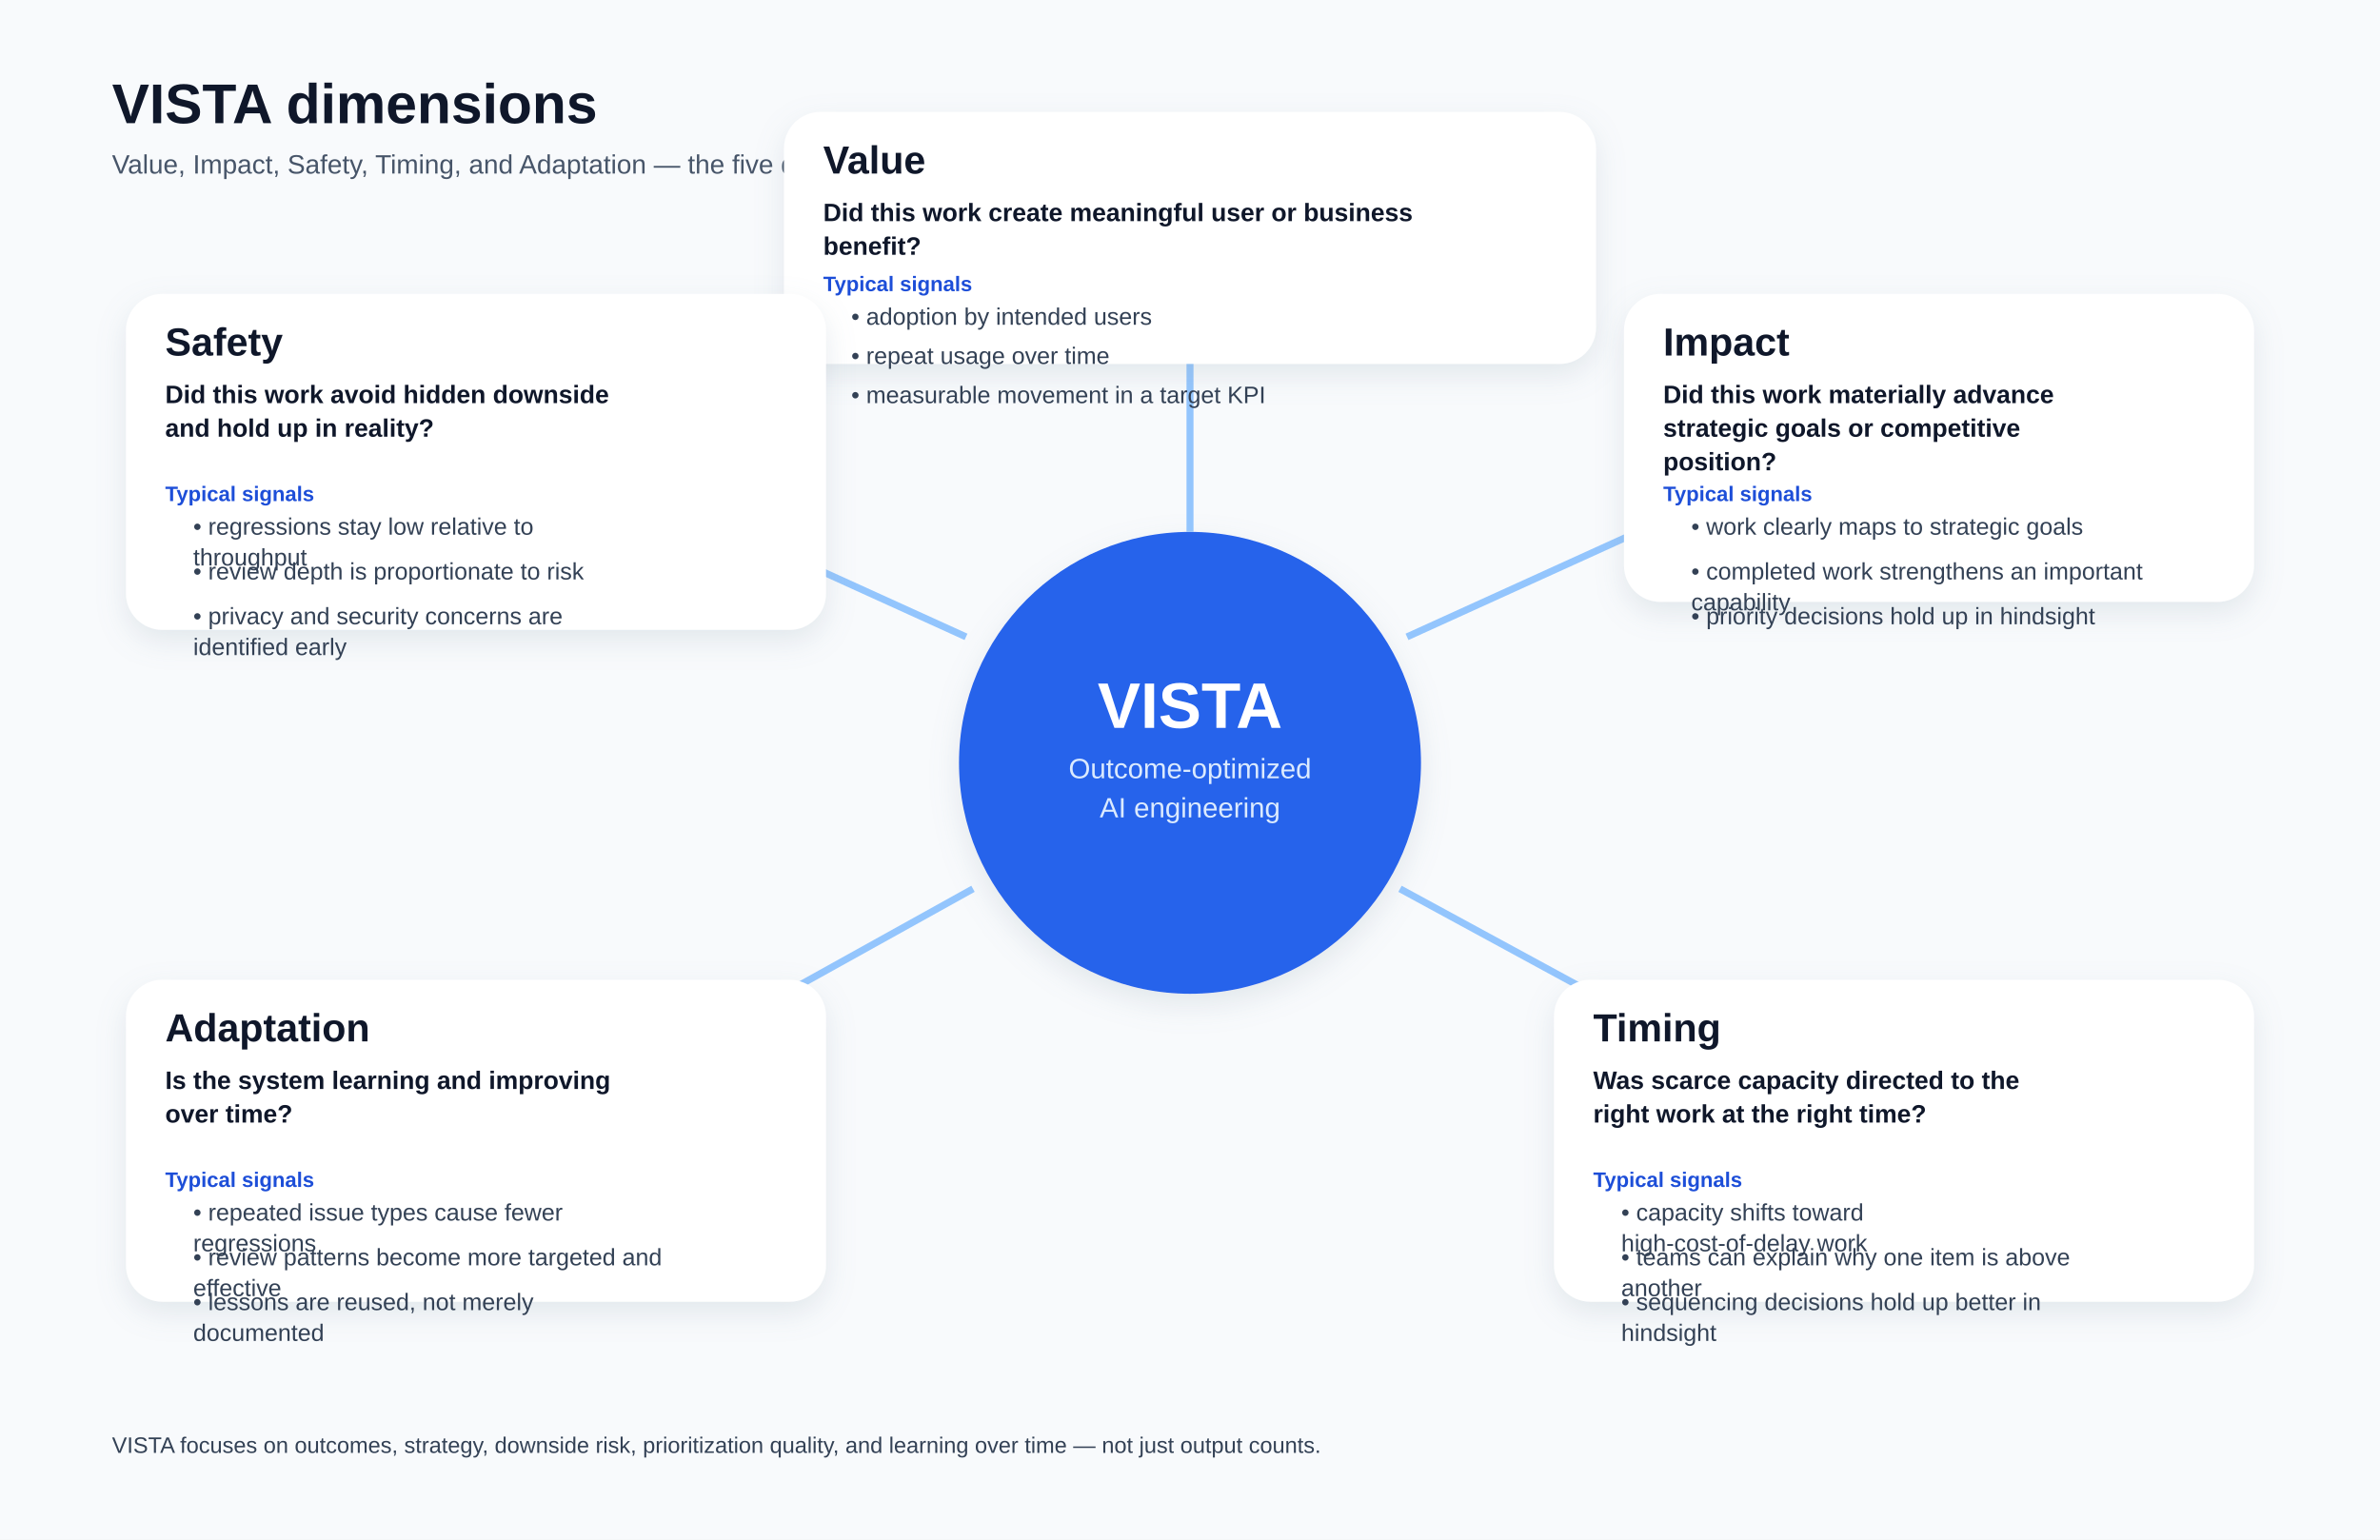
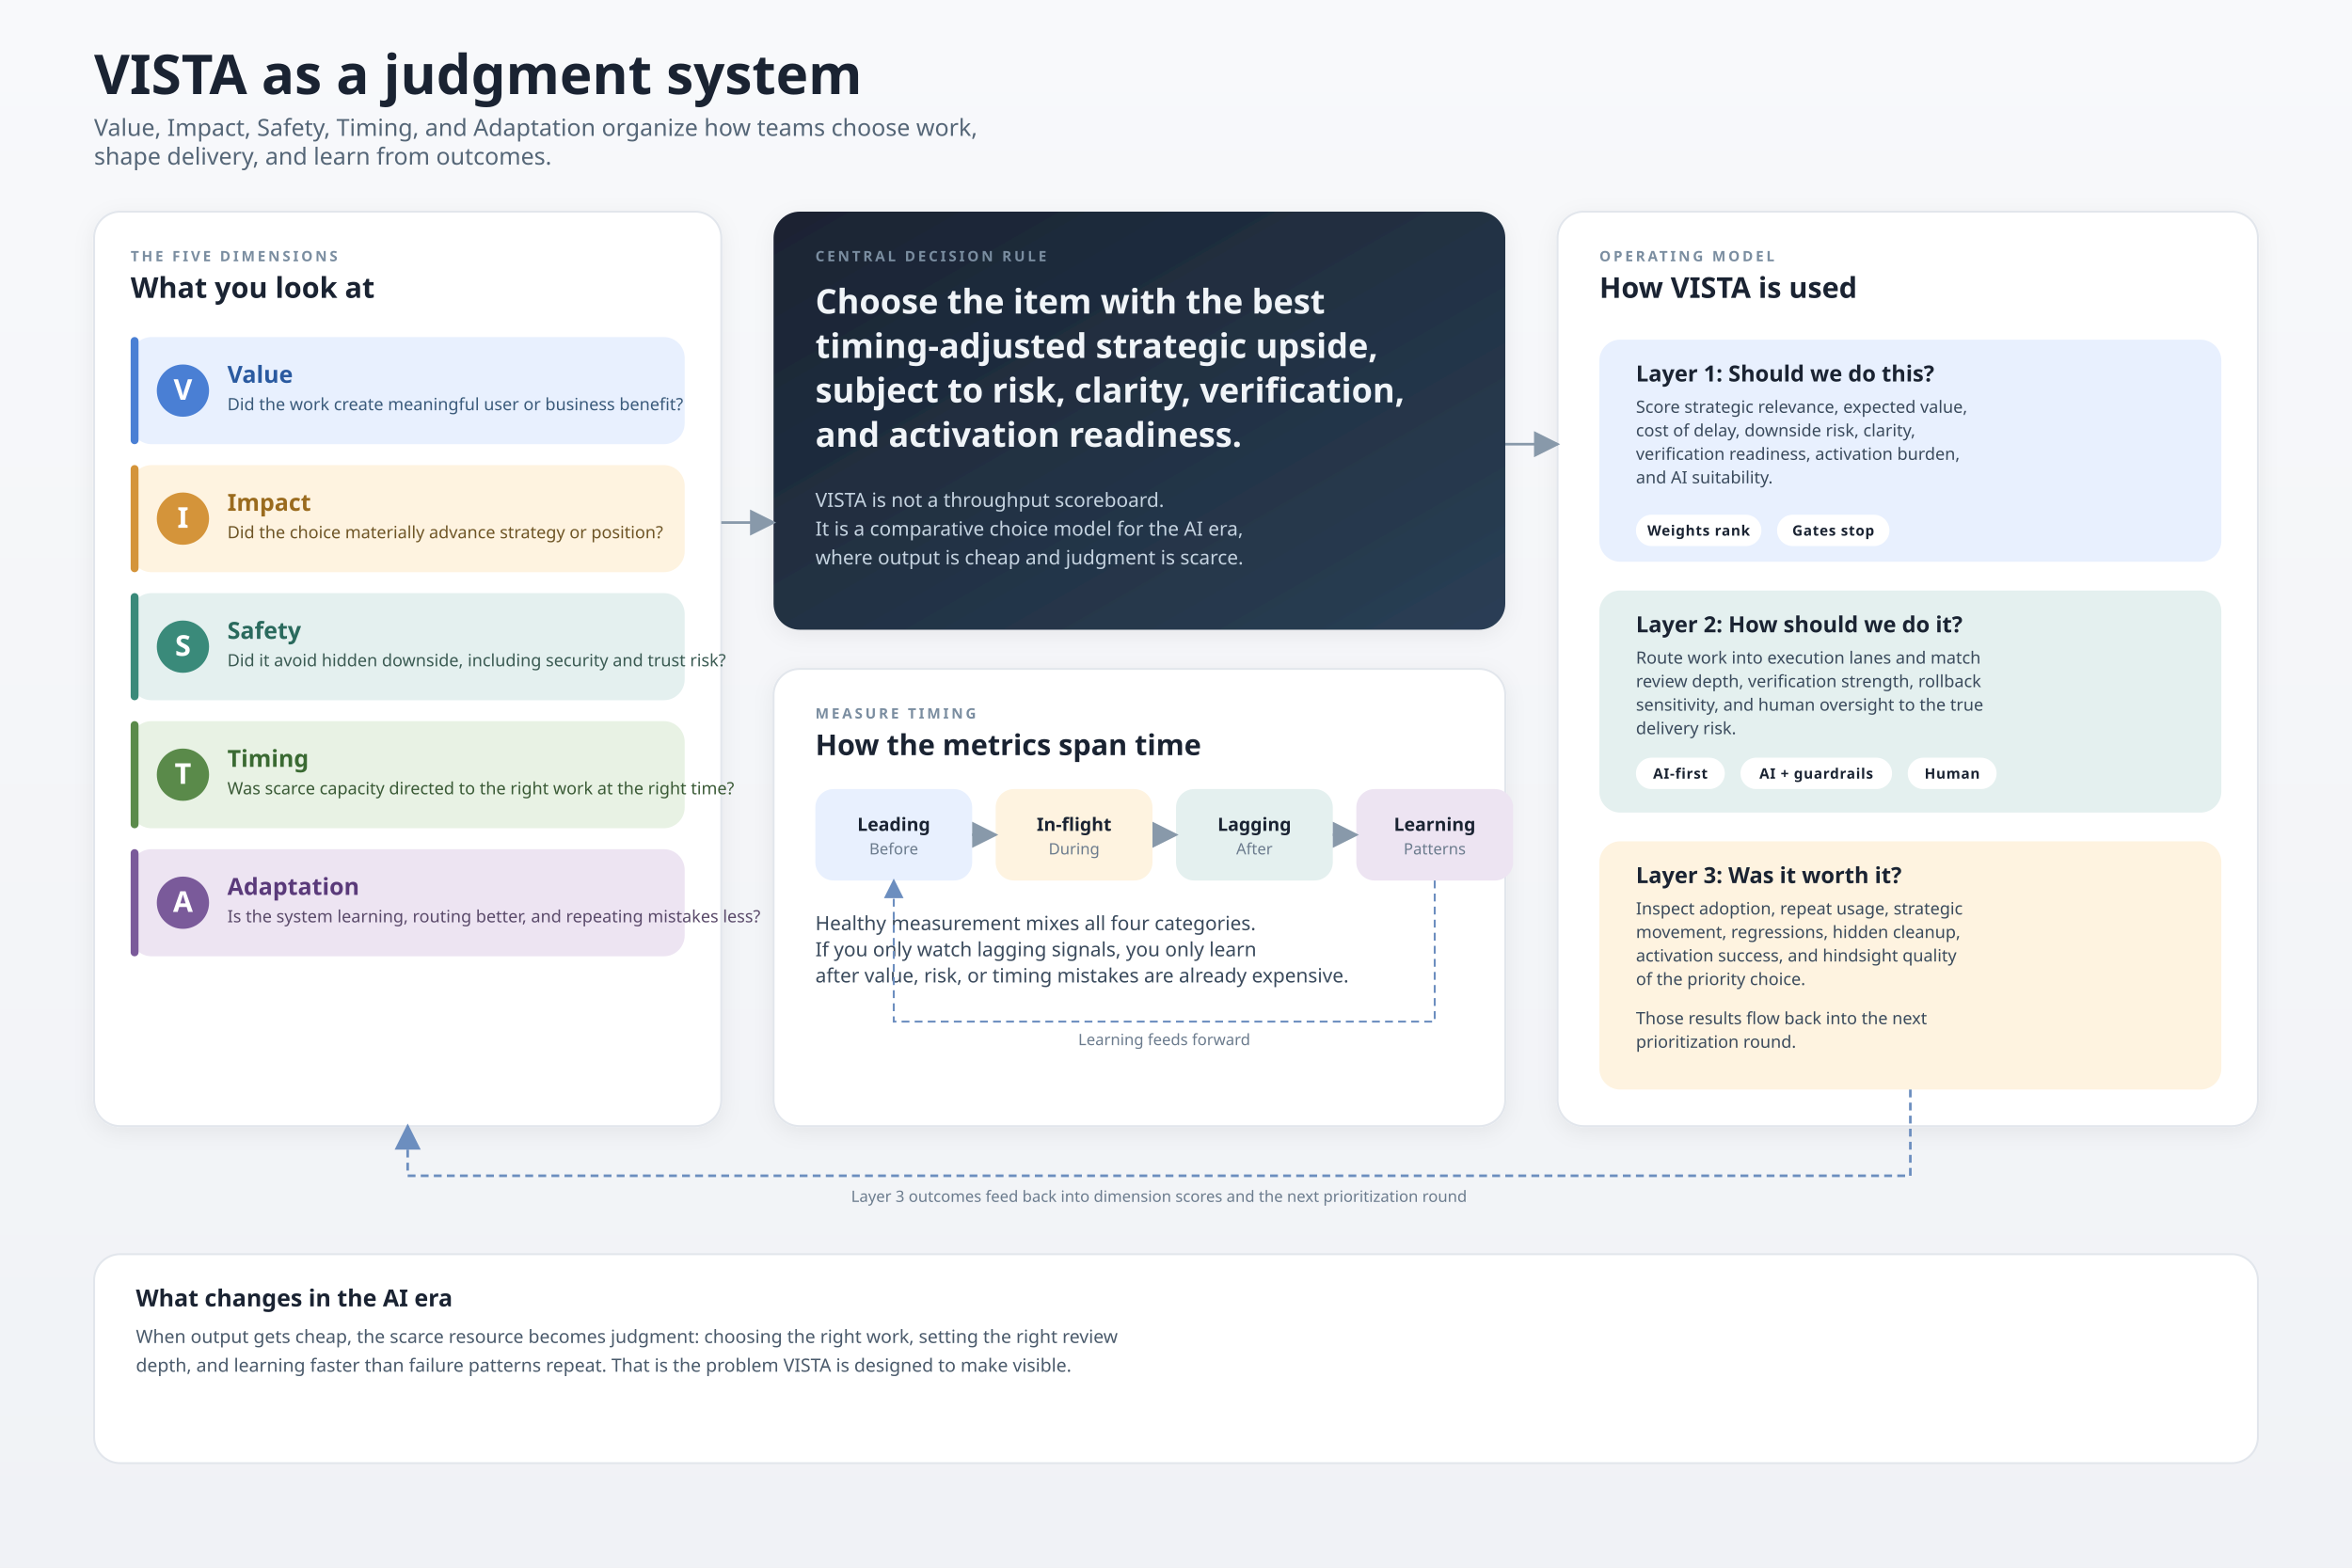
- <svg xmlns="http://www.w3.org/2000/svg" width="1700" height="1100" viewBox="0 0 1700 1100">
+ <svg xmlns="http://www.w3.org/2000/svg" width="1800" height="1200" viewBox="0 0 1800 1200" role="img" aria-labelledby="title desc">
  <defs>
    <style>
-       .title { font: 700 40px Arial, Helvetica, sans-serif; fill: #0f172a; }
-       .subtitle { font: 400 19px Arial, Helvetica, sans-serif; fill: #475569; }
-       .centerTitle { font: 700 46px Arial, Helvetica, sans-serif; fill: white; }
-       .centerSub { font: 500 20px Arial, Helvetica, sans-serif; fill: #dbeafe; }
-       .cardTitle { font: 700 28px Arial, Helvetica, sans-serif; fill: #0f172a; }
-       .question { font: 600 18px Arial, Helvetica, sans-serif; fill: #0f172a; }
-       .body { font: 400 17px Arial, Helvetica, sans-serif; fill: #334155; }
-       .label { font: 700 15px Arial, Helvetica, sans-serif; fill: #1d4ed8; }
-       .footer { font: 500 16px Arial, Helvetica, sans-serif; fill: #334155; }
+       .bgTitle { font: 700 42px 'Segoe UI', system-ui, sans-serif; fill: #1a2332; }
+       .bgSub  { font: 400 18px 'Segoe UI', system-ui, sans-serif; fill: #556677; }
+       .panelTitle { font: 700 22px 'Segoe UI', system-ui, sans-serif; fill: #1a2332; }
+       .panelBody  { font: 400 15px 'Segoe UI', system-ui, sans-serif; fill: #3a4a5c; line-height: 1.4; }
+       .label  { font: 700 11px 'Segoe UI', system-ui, sans-serif; fill: #7a8da0; letter-spacing: 2px; }
+       .rule   { font: 700 26px 'Segoe UI', system-ui, sans-serif; fill: #f0f4f8; }
+       .ruleBody { font: 400 15px 'Segoe UI', system-ui, sans-serif; fill: #c5d3e0; }
+       .mini   { font: 600 14px 'Segoe UI', system-ui, sans-serif; fill: #1a2332; }
+       .miniSub { font: 400 12px 'Segoe UI', system-ui, sans-serif; fill: #6b7b8d; }
+       .dimLetter { font: 700 22px 'Segoe UI', system-ui, sans-serif; fill: #ffffff; }
+       .dimTitle  { font: 700 18px 'Segoe UI', system-ui, sans-serif; }
+       .dimBody   { font: 400 13px 'Segoe UI', system-ui, sans-serif; }
+       .chip   { font: 600 11px 'Segoe UI', system-ui, sans-serif; fill: #1a2332; letter-spacing: 0.5px; }
+       .layerTitle { font: 700 17px 'Segoe UI', system-ui, sans-serif; fill: #1a2332; }
+       .layerBody  { font: 400 13px 'Segoe UI', system-ui, sans-serif; fill: #3a4a5c; }
+       .footTitle { font: 700 18px 'Segoe UI', system-ui, sans-serif; fill: #1a2332; }
+       .footBody  { font: 400 14px 'Segoe UI', system-ui, sans-serif; fill: #4a5a6b; }
    </style>
-     <filter id="shadow" x="-20%" y="-20%" width="140%" height="140%">
-       <feDropShadow dx="0" dy="8" stdDeviation="10" flood-color="#94a3b8" flood-opacity="0.22" />
+     <filter id="shadow" x="-10%" y="-10%" width="120%" height="130%">
+       <feDropShadow dx="0" dy="4" stdDeviation="8" flood-color="#1a2332" flood-opacity="0.06" />
    </filter>
+     <linearGradient id="page" x1="0" x2="0" y1="0" y2="1">
+       <stop offset="0%" stop-color="#f8f9fb" />
+       <stop offset="100%" stop-color="#f0f2f6" />
+     </linearGradient>
+     <linearGradient id="ruleBox" x1="0" x2="1" y1="0" y2="1">
+       <stop offset="0%" stop-color="#1a2332" />
+       <stop offset="100%" stop-color="#2a3f55" />
+     </linearGradient>
+     <marker id="arrow" markerWidth="10" markerHeight="10" refX="9" refY="5" orient="auto">
+       <path d="M0,0 L10,5 L0,10 z" fill="#8899aa" />
+     </marker>
+     <marker id="arrowBack" markerWidth="10" markerHeight="10" refX="9" refY="5" orient="auto">
+       <path d="M0,0 L10,5 L0,10 z" fill="#6c8ebf" />
+     </marker>
  </defs>
-   <rect width="1700" height="1100" fill="#f8fafc" />
-   <text x="80" y="88" class="title">VISTA dimensions</text>
-   <text x="80" y="124" class="subtitle">Value, Impact, Safety, Timing, and Adaptation — the five documented dimensions of the framework.</text>
-   <circle cx="850" cy="545" r="165" fill="#2563eb" filter="url(#shadow)" />
-   <text x="850" y="520" text-anchor="middle" class="centerTitle">VISTA</text>
-   <text x="850" y="556" text-anchor="middle" class="centerSub">Outcome-optimized</text>
-   <text x="850" y="584" text-anchor="middle" class="centerSub">AI engineering</text>
-   <line x1="850" y1="380" x2="850" y2="245" stroke="#93c5fd" stroke-width="5" />
-   <line x1="1005" y1="455" x2="1225" y2="355" stroke="#93c5fd" stroke-width="5" />
-   <line x1="1000" y1="635" x2="1230" y2="760" stroke="#93c5fd" stroke-width="5" />
-   <line x1="695" y1="635" x2="470" y2="760" stroke="#93c5fd" stroke-width="5" />
-   <line x1="690" y1="455" x2="470" y2="355" stroke="#93c5fd" stroke-width="5" />
-   <rect x="560" y="80" width="580" height="180" rx="26" ry="26" fill="#ffffff" filter="url(#shadow)" />
-   <text x="588" y="124" class="cardTitle">Value</text>
-   <text x="588" y="158" class="question">Did this work create meaningful user or business</text>
-   <text x="588" y="182" class="question">benefit?</text>
-   <text x="588" y="208" class="label">Typical signals</text>
-   <text x="608" y="232" class="body">• adoption by intended users</text>
-   <text x="608" y="260" class="body">• repeat usage over time</text>
-   <text x="608" y="288" class="body">• measurable movement in a target KPI</text>
-   <rect x="1160" y="210" width="450" height="220" rx="26" ry="26" fill="#ffffff" filter="url(#shadow)" />
-   <text x="1188" y="254" class="cardTitle">Impact</text>
-   <text x="1188" y="288" class="question">Did this work materially advance</text>
-   <text x="1188" y="312" class="question">strategic goals or competitive</text>
-   <text x="1188" y="336" class="question">position?</text>
-   <text x="1188" y="358" class="label">Typical signals</text>
-   <text x="1208" y="382" class="body">• work clearly maps to strategic goals</text>
-   <text x="1208" y="414" class="body">• completed work strengthens an important</text>
-   <text x="1208" y="436" class="body">capability</text>
-   <text x="1208" y="446" class="body">• priority decisions hold up in hindsight</text>
-   <rect x="1110" y="700" width="500" height="230" rx="26" ry="26" fill="#ffffff" filter="url(#shadow)" />
-   <text x="1138" y="744" class="cardTitle">Timing</text>
-   <text x="1138" y="778" class="question">Was scarce capacity directed to the</text>
-   <text x="1138" y="802" class="question">right work at the right time?</text>
-   <text x="1138" y="848" class="label">Typical signals</text>
-   <text x="1158" y="872" class="body">• capacity shifts toward</text>
-   <text x="1158" y="894" class="body">high-cost-of-delay work</text>
-   <text x="1158" y="904" class="body">• teams can explain why one item is above</text>
-   <text x="1158" y="926" class="body">another</text>
-   <text x="1158" y="936" class="body">• sequencing decisions hold up better in</text>
-   <text x="1158" y="958" class="body">hindsight</text>
-   <rect x="90" y="700" width="500" height="230" rx="26" ry="26" fill="#ffffff" filter="url(#shadow)" />
-   <text x="118" y="744" class="cardTitle">Adaptation</text>
-   <text x="118" y="778" class="question">Is the system learning and improving</text>
-   <text x="118" y="802" class="question">over time?</text>
-   <text x="118" y="848" class="label">Typical signals</text>
-   <text x="138" y="872" class="body">• repeated issue types cause fewer</text>
-   <text x="138" y="894" class="body">regressions</text>
-   <text x="138" y="904" class="body">• review patterns become more targeted and</text>
-   <text x="138" y="926" class="body">effective</text>
-   <text x="138" y="936" class="body">• lessons are reused, not merely</text>
-   <text x="138" y="958" class="body">documented</text>
-   <rect x="90" y="210" width="500" height="240" rx="26" ry="26" fill="#ffffff" filter="url(#shadow)" />
-   <text x="118" y="254" class="cardTitle">Safety</text>
-   <text x="118" y="288" class="question">Did this work avoid hidden downside</text>
-   <text x="118" y="312" class="question">and hold up in reality?</text>
-   <text x="118" y="358" class="label">Typical signals</text>
-   <text x="138" y="382" class="body">• regressions stay low relative to</text>
-   <text x="138" y="404" class="body">throughput</text>
-   <text x="138" y="414" class="body">• review depth is proportionate to risk</text>
-   <text x="138" y="446" class="body">• privacy and security concerns are</text>
-   <text x="138" y="468" class="body">identified early</text>
-   <text x="80" y="1038" class="footer">VISTA focuses on outcomes, strategy, downside risk, prioritization quality, and learning over time — not just output counts.</text>
+   <rect width="1800" height="1200" fill="url(#page)" rx="0" />
+   <text x="72" y="72" class="bgTitle">VISTA as a judgment system</text>
+   <text x="72" y="104" class="bgSub">Value, Impact, Safety, Timing, and Adaptation organize how teams choose work,</text>
+   <text x="72" y="126" class="bgSub">shape delivery, and learn from outcomes.</text>
+   <rect x="72" y="162" width="480" height="700" rx="20" fill="#ffffff" stroke="#e2e6ec" stroke-width="1.5" filter="url(#shadow)" />
+   <text x="100" y="200" class="label">THE FIVE DIMENSIONS</text>
+   <text x="100" y="228" class="panelTitle">What you look at</text>
+   <rect x="100" y="258" width="424" height="82" rx="16" fill="#e8f0fe" />
+   <rect x="100" y="258" width="6" height="82" rx="3" fill="#4a7fd4" />
+   <circle cx="140" cy="299" r="20" fill="#4a7fd4" />
+   <text x="140" y="306" text-anchor="middle" class="dimLetter">V</text>
+   <text x="174" y="293" class="dimTitle" fill="#2a5aa0">Value</text>
+   <text x="174" y="314" class="dimBody" fill="#3a5a7a">Did the work create meaningful user or business benefit?</text>
+   <rect x="100" y="356" width="424" height="82" rx="16" fill="#fef3e0" />
+   <rect x="100" y="356" width="6" height="82" rx="3" fill="#d4943a" />
+   <circle cx="140" cy="397" r="20" fill="#d4943a" />
+   <text x="140" y="404" text-anchor="middle" class="dimLetter">I</text>
+   <text x="174" y="391" class="dimTitle" fill="#9a6b1e">Impact</text>
+   <text x="174" y="412" class="dimBody" fill="#6e5526">Did the choice materially advance strategy or position?</text>
+   <rect x="100" y="454" width="424" height="82" rx="16" fill="#e4f0ef" />
+   <rect x="100" y="454" width="6" height="82" rx="3" fill="#3a8a7a" />
+   <circle cx="140" cy="495" r="20" fill="#3a8a7a" />
+   <text x="140" y="502" text-anchor="middle" class="dimLetter">S</text>
+   <text x="174" y="489" class="dimTitle" fill="#2a6a5d">Safety</text>
+   <text x="174" y="510" class="dimBody" fill="#3a5a52">Did it avoid hidden downside, including security and trust risk?</text>
+   <rect x="100" y="552" width="424" height="82" rx="16" fill="#e8f2e4" />
+   <rect x="100" y="552" width="6" height="82" rx="3" fill="#5a8a4a" />
+   <circle cx="140" cy="593" r="20" fill="#5a8a4a" />
+   <text x="140" y="600" text-anchor="middle" class="dimLetter">T</text>
+   <text x="174" y="587" class="dimTitle" fill="#3a6a32">Timing</text>
+   <text x="174" y="608" class="dimBody" fill="#3a5a36">Was scarce capacity directed to the right work at the right time?</text>
+   <rect x="100" y="650" width="424" height="82" rx="16" fill="#ede4f2" />
+   <rect x="100" y="650" width="6" height="82" rx="3" fill="#7a5a9a" />
+   <circle cx="140" cy="691" r="20" fill="#7a5a9a" />
+   <text x="140" y="698" text-anchor="middle" class="dimLetter">A</text>
+   <text x="174" y="685" class="dimTitle" fill="#5a3a7a">Adaptation</text>
+   <text x="174" y="706" class="dimBody" fill="#5a4a6a">Is the system learning, routing better, and repeating mistakes less?</text>
+   <rect x="592" y="162" width="560" height="320" rx="20" fill="url(#ruleBox)" filter="url(#shadow)" />
+   <text x="624" y="200" class="label" fill="#8aa0b8">CENTRAL DECISION RULE</text>
+   <text x="624" y="240" class="rule">Choose the item with the best</text>
+   <text x="624" y="274" class="rule">timing-adjusted strategic upside,</text>
+   <text x="624" y="308" class="rule">subject to risk, clarity, verification,</text>
+   <text x="624" y="342" class="rule">and activation readiness.</text>
+   <text x="624" y="388" class="ruleBody">VISTA is not a throughput scoreboard.</text>
+   <text x="624" y="410" class="ruleBody">It is a comparative choice model for the AI era,</text>
+   <text x="624" y="432" class="ruleBody">where output is cheap and judgment is scarce.</text>
+   <rect x="592" y="512" width="560" height="350" rx="20" fill="#ffffff" stroke="#e2e6ec" stroke-width="1.5" filter="url(#shadow)" />
+   <text x="624" y="550" class="label">MEASURE TIMING</text>
+   <text x="624" y="578" class="panelTitle">How the metrics span time</text>
+   <rect x="624" y="604" width="120" height="70" rx="14" fill="#e8f0fe" />
+   <text x="684" y="636" text-anchor="middle" class="mini">Leading</text>
+   <text x="684" y="654" text-anchor="middle" class="miniSub">Before</text>
+   <rect x="762" y="604" width="120" height="70" rx="14" fill="#fef3e0" />
+   <text x="822" y="636" text-anchor="middle" class="mini">In-flight</text>
+   <text x="822" y="654" text-anchor="middle" class="miniSub">During</text>
+   <rect x="900" y="604" width="120" height="70" rx="14" fill="#e4f0ef" />
+   <text x="960" y="636" text-anchor="middle" class="mini">Lagging</text>
+   <text x="960" y="654" text-anchor="middle" class="miniSub">After</text>
+   <rect x="1038" y="604" width="120" height="70" rx="14" fill="#ede4f2" />
+   <text x="1098" y="636" text-anchor="middle" class="mini">Learning</text>
+   <text x="1098" y="654" text-anchor="middle" class="miniSub">Patterns</text>
+   <line x1="744" y1="639" x2="762" y2="639" stroke="#8899aa" stroke-width="2" marker-end="url(#arrow)" />
+   <line x1="882" y1="639" x2="900" y2="639" stroke="#8899aa" stroke-width="2" marker-end="url(#arrow)" />
+   <line x1="1020" y1="639" x2="1038" y2="639" stroke="#8899aa" stroke-width="2" marker-end="url(#arrow)" />
+   <text x="624" y="712" class="panelBody">Healthy measurement mixes all four categories.</text>
+   <text x="624" y="732" class="panelBody">If you only watch lagging signals, you only learn</text>
+   <text x="624" y="752" class="panelBody">after value, risk, or timing mistakes are already expensive.</text>
+   <path d="M1098,674 L1098,782 L684,782 L684,674" fill="none" stroke="#6c8ebf" stroke-width="1.5" stroke-dasharray="6,4" marker-end="url(#arrowBack)" />
+   <text x="891" y="800" text-anchor="middle" class="miniSub">Learning feeds forward</text>
+   <rect x="1192" y="162" width="536" height="700" rx="20" fill="#ffffff" stroke="#e2e6ec" stroke-width="1.5" filter="url(#shadow)" />
+   <text x="1224" y="200" class="label">OPERATING MODEL</text>
+   <text x="1224" y="228" class="panelTitle">How VISTA is used</text>
+   <rect x="1224" y="260" width="476" height="170" rx="16" fill="#e8f0fe" />
+   <text x="1252" y="292" class="layerTitle">Layer 1: Should we do this?</text>
+   <text x="1252" y="316" class="layerBody">Score strategic relevance, expected value,</text>
+   <text x="1252" y="334" class="layerBody">cost of delay, downside risk, clarity,</text>
+   <text x="1252" y="352" class="layerBody">verification readiness, activation burden,</text>
+   <text x="1252" y="370" class="layerBody">and AI suitability.</text>
+   <rect x="1252" y="394" width="96" height="24" rx="12" fill="#ffffff" />
+   <text x="1300" y="410" text-anchor="middle" class="chip">Weights rank</text>
+   <rect x="1360" y="394" width="86" height="24" rx="12" fill="#ffffff" />
+   <text x="1403" y="410" text-anchor="middle" class="chip">Gates stop</text>
+   <rect x="1224" y="452" width="476" height="170" rx="16" fill="#e4f0ef" />
+   <text x="1252" y="484" class="layerTitle">Layer 2: How should we do it?</text>
+   <text x="1252" y="508" class="layerBody">Route work into execution lanes and match</text>
+   <text x="1252" y="526" class="layerBody">review depth, verification strength, rollback</text>
+   <text x="1252" y="544" class="layerBody">sensitivity, and human oversight to the true</text>
+   <text x="1252" y="562" class="layerBody">delivery risk.</text>
+   <rect x="1252" y="580" width="68" height="24" rx="12" fill="#ffffff" />
+   <text x="1286" y="596" text-anchor="middle" class="chip">AI-first</text>
+   <rect x="1332" y="580" width="116" height="24" rx="12" fill="#ffffff" />
+   <text x="1390" y="596" text-anchor="middle" class="chip">AI + guardrails</text>
+   <rect x="1460" y="580" width="68" height="24" rx="12" fill="#ffffff" />
+   <text x="1494" y="596" text-anchor="middle" class="chip">Human</text>
+   <rect x="1224" y="644" width="476" height="190" rx="16" fill="#fef3e0" />
+   <text x="1252" y="676" class="layerTitle">Layer 3: Was it worth it?</text>
+   <text x="1252" y="700" class="layerBody">Inspect adoption, repeat usage, strategic</text>
+   <text x="1252" y="718" class="layerBody">movement, regressions, hidden cleanup,</text>
+   <text x="1252" y="736" class="layerBody">activation success, and hindsight quality</text>
+   <text x="1252" y="754" class="layerBody">of the priority choice.</text>
+   <text x="1252" y="784" class="layerBody">Those results flow back into the next</text>
+   <text x="1252" y="802" class="layerBody">prioritization round.</text>
+   <line x1="552" y1="400" x2="592" y2="400" stroke="#8899aa" stroke-width="2" marker-end="url(#arrow)" />
+   <line x1="1152" y1="340" x2="1192" y2="340" stroke="#8899aa" stroke-width="2" marker-end="url(#arrow)" />
+   <path d="M1462,834 L1462,900 L312,900 L312,862" fill="none" stroke="#6c8ebf" stroke-width="2" stroke-dasharray="6,4" marker-end="url(#arrowBack)" />
+   <text x="887" y="920" text-anchor="middle" class="miniSub">Layer 3 outcomes feed back into dimension scores and the next prioritization round</text>
+   <rect x="72" y="960" width="1656" height="160" rx="20" fill="#ffffff" stroke="#e2e6ec" stroke-width="1.5" />
+   <text x="104" y="1000" class="footTitle">What changes in the AI era</text>
+   <text x="104" y="1028" class="footBody">When output gets cheap, the scarce resource becomes judgment: choosing the right work, setting the right review</text>
+   <text x="104" y="1050" class="footBody">depth, and learning faster than failure patterns repeat. That is the problem VISTA is designed to make visible.</text>
</svg>
